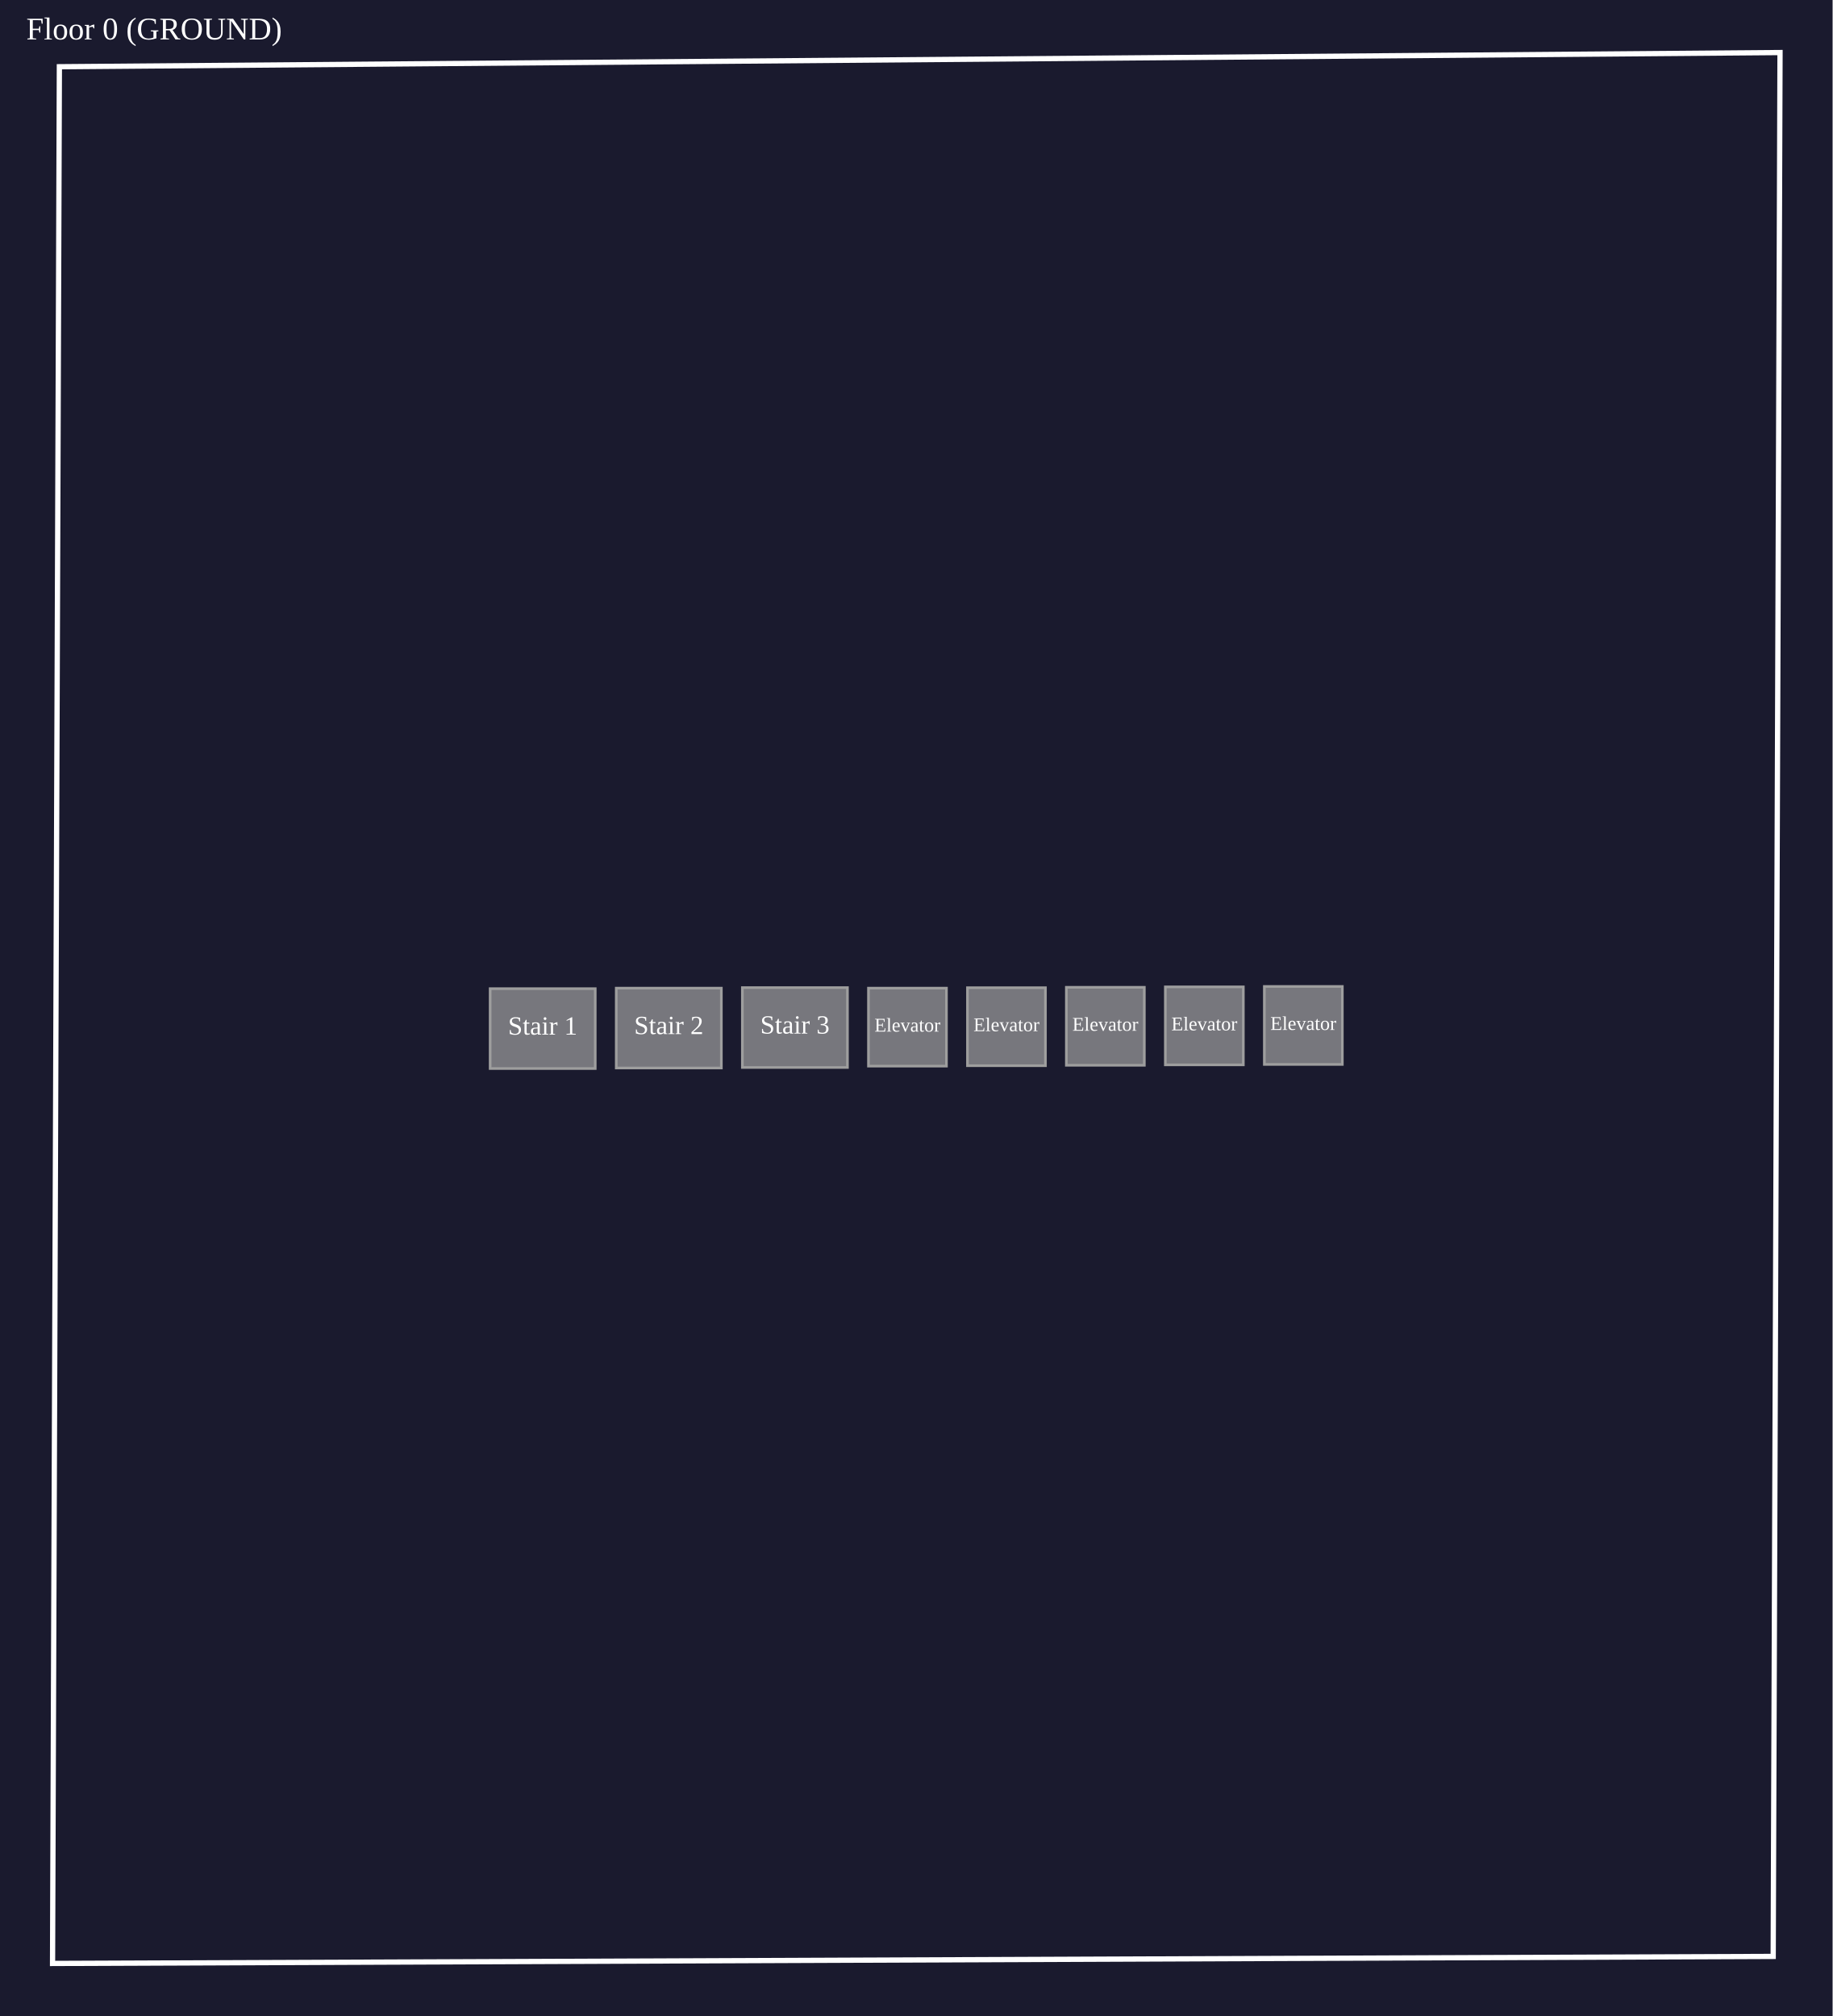
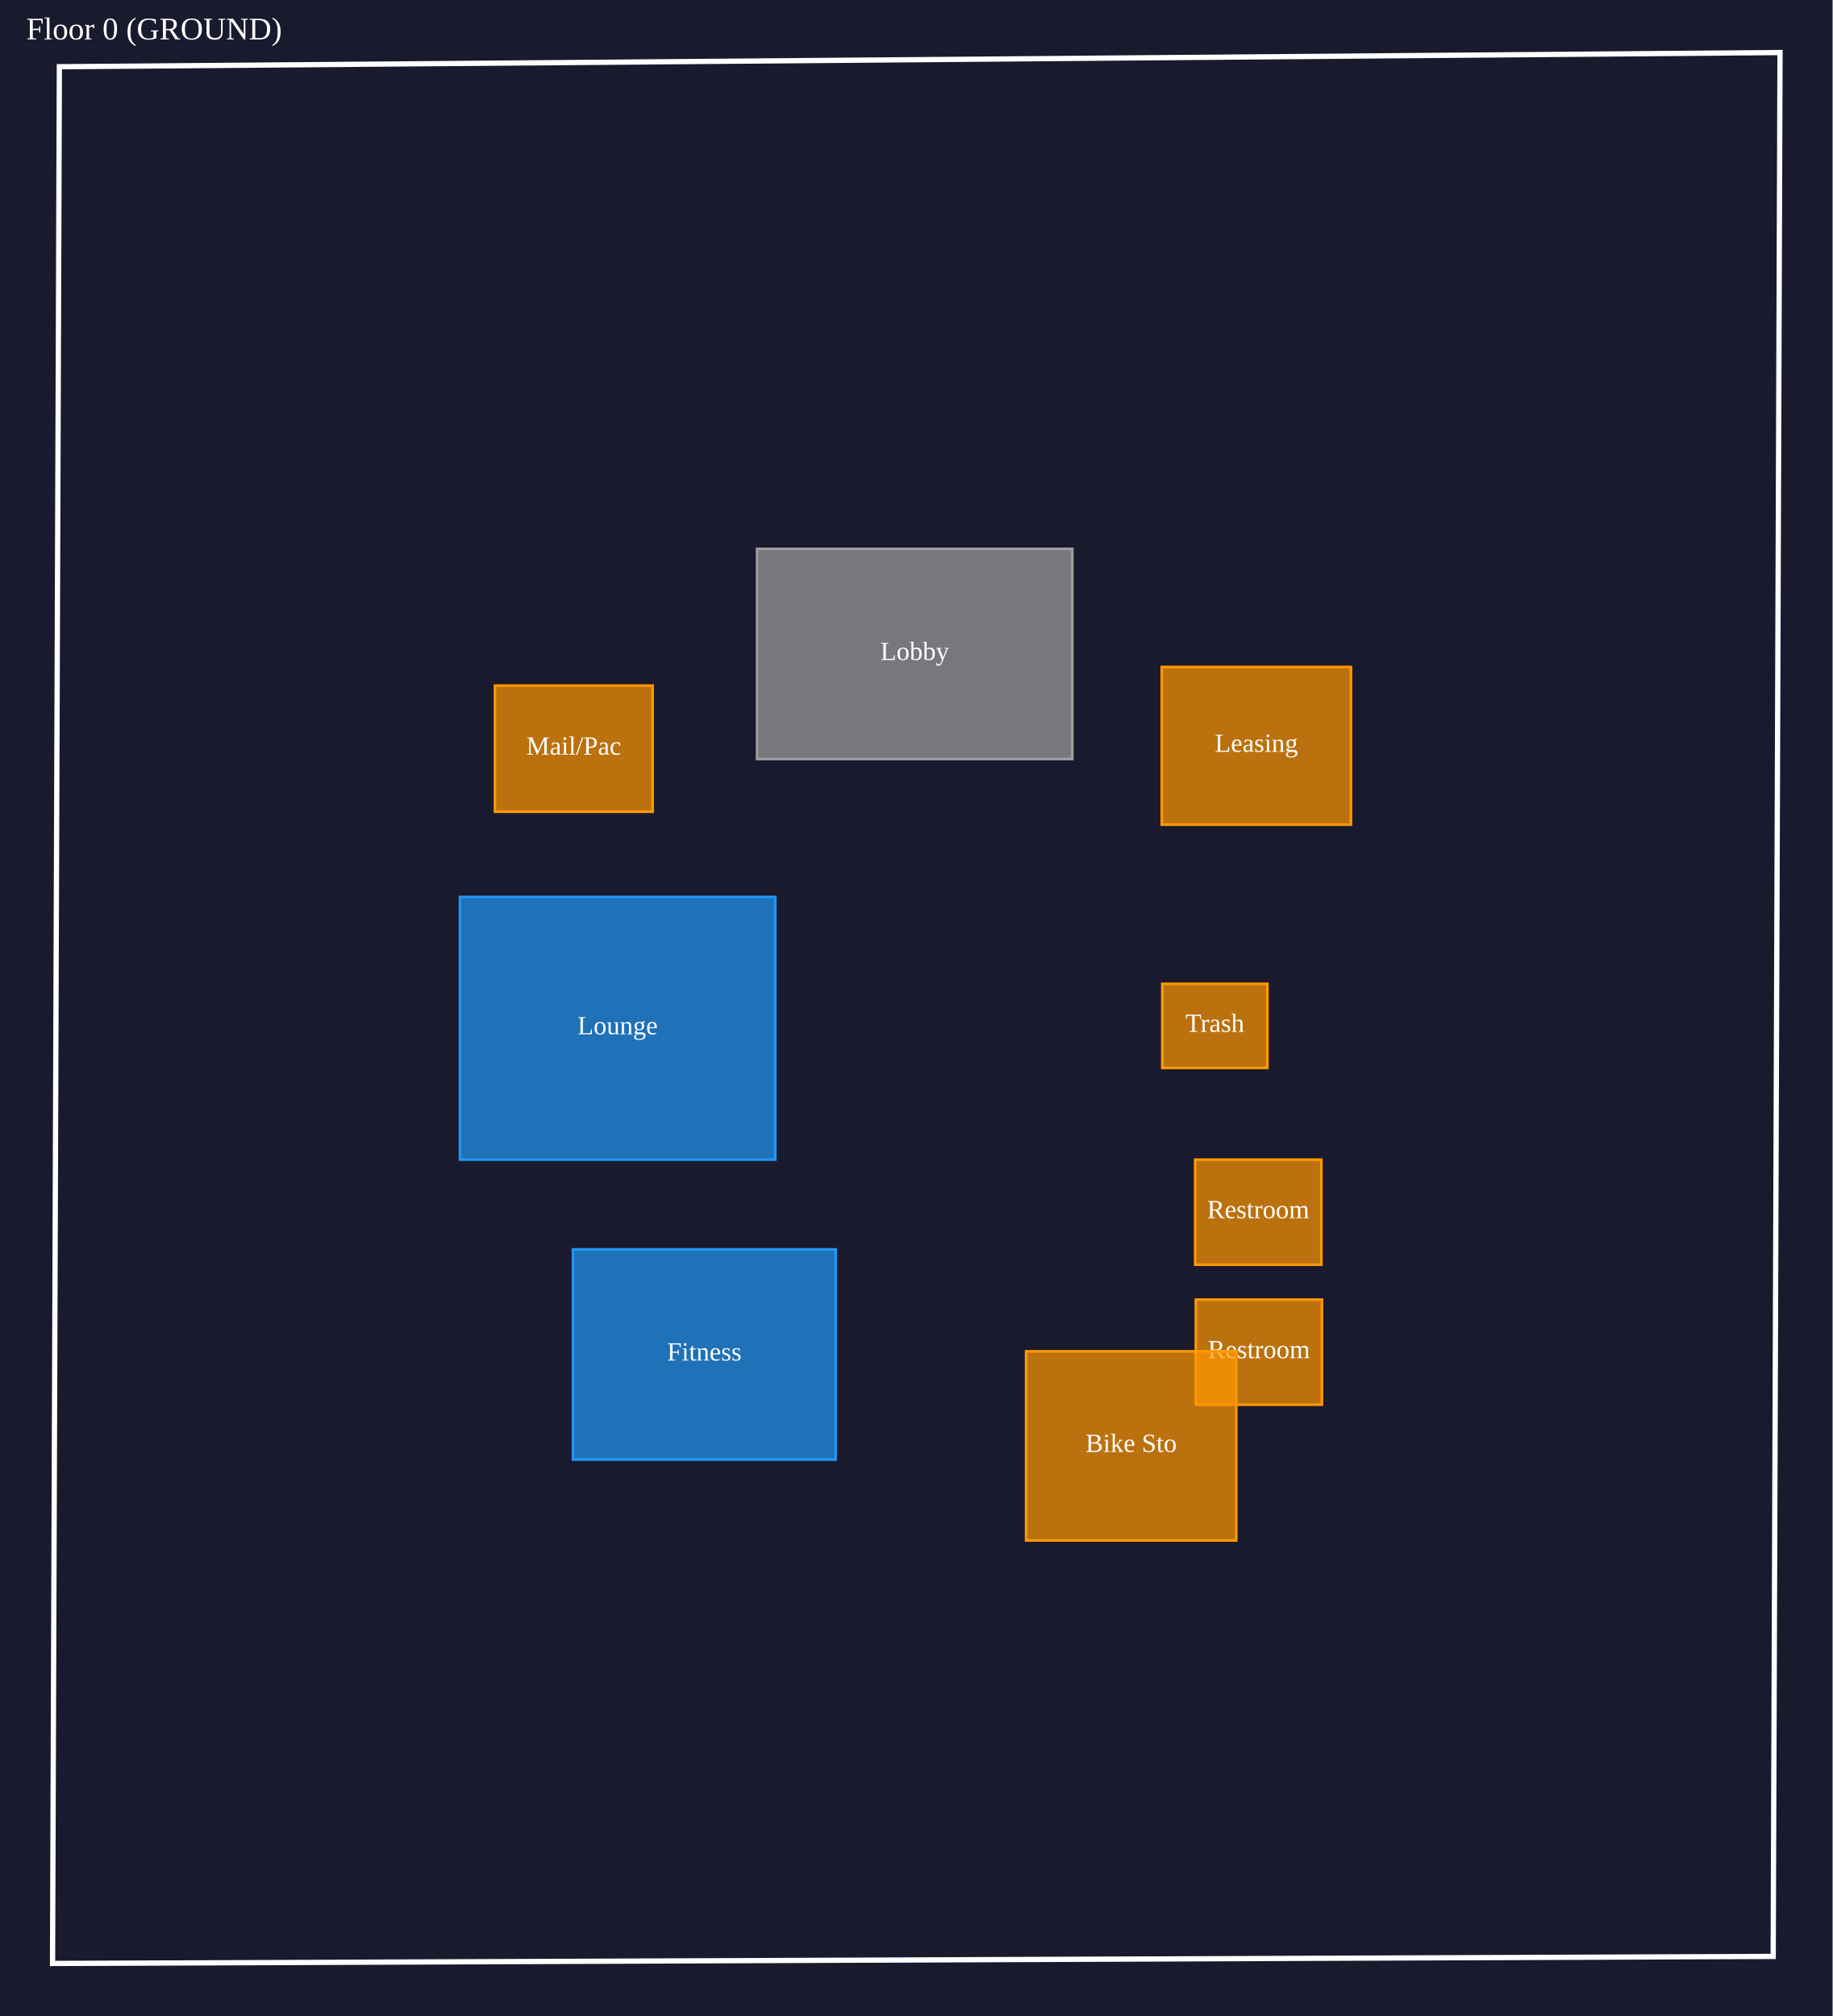
<svg xmlns="http://www.w3.org/2000/svg" width="697.52" height="767.36" viewBox="0 0 697.52 767.36">
  <rect width="100%" height="100%" fill="#1a1a2e" />
  <path d="M 22.6 25.4 L 20 747.36 L 674.92 744.68 L 677.52 20 Z" fill="none" stroke="#fff" stroke-width="2" />
-   <rect x="186.56" y="376.32" width="40" height="30.4" fill="#9E9E9E" fill-opacity="0.7" stroke="#9E9E9E" stroke-width="1" />
-   <text x="206.56" y="391.52" font-size="10" fill="white" text-anchor="middle" dominant-baseline="middle">Stair 1</text>
-   <rect x="234.56" y="376.12" width="40" height="30.4" fill="#9E9E9E" fill-opacity="0.7" stroke="#9E9E9E" stroke-width="1" />
-   <text x="254.56" y="391.32" font-size="10" fill="white" text-anchor="middle" dominant-baseline="middle">Stair 2</text>
-   <rect x="282.56" y="375.92" width="40" height="30.4" fill="#9E9E9E" fill-opacity="0.7" stroke="#9E9E9E" stroke-width="1" />
-   <text x="302.56" y="391.12" font-size="10" fill="white" text-anchor="middle" dominant-baseline="middle">Stair 3</text>
-   <rect x="330.56" y="376.12" width="29.68" height="29.68" fill="#9E9E9E" fill-opacity="0.7" stroke="#9E9E9E" stroke-width="1" />
-   <text x="345.4" y="390.96" font-size="7.42" fill="white" text-anchor="middle" dominant-baseline="middle">Elevator</text>
-   <rect x="368.24" y="375.96" width="29.68" height="29.68" fill="#9E9E9E" fill-opacity="0.7" stroke="#9E9E9E" stroke-width="1" />
-   <text x="383.08" y="390.8" font-size="7.42" fill="white" text-anchor="middle" dominant-baseline="middle">Elevator</text>
-   <rect x="405.88" y="375.8" width="29.68" height="29.68" fill="#9E9E9E" fill-opacity="0.7" stroke="#9E9E9E" stroke-width="1" />
-   <text x="420.72" y="390.64" font-size="7.42" fill="white" text-anchor="middle" dominant-baseline="middle">Elevator</text>
-   <rect x="443.56" y="375.64" width="29.68" height="29.68" fill="#9E9E9E" fill-opacity="0.7" stroke="#9E9E9E" stroke-width="1" />
-   <text x="458.4" y="390.48" font-size="7.42" fill="white" text-anchor="middle" dominant-baseline="middle">Elevator</text>
-   <rect x="481.24" y="375.48" width="29.68" height="29.68" fill="#9E9E9E" fill-opacity="0.7" stroke="#9E9E9E" stroke-width="1" />
-   <text x="496.08" y="390.32" font-size="7.42" fill="white" text-anchor="middle" dominant-baseline="middle">Elevator</text>
+   <rect x="288.16" y="208.92" width="120" height="80" fill="#9E9E9E" fill-opacity="0.7" stroke="#9E9E9E" stroke-width="1" />
+   <text x="348.16" y="248.92" font-size="10" fill="white" text-anchor="middle" dominant-baseline="middle">Lobby</text>
+   <rect x="442.2" y="253.88" width="72" height="60" fill="#FF9800" fill-opacity="0.7" stroke="#FF9800" stroke-width="1" />
+   <text x="478.2" y="283.88" font-size="10" fill="white" text-anchor="middle" dominant-baseline="middle">Leasing</text>
+   <rect x="188.4" y="260.96" width="60" height="48" fill="#FF9800" fill-opacity="0.7" stroke="#FF9800" stroke-width="1" />
+   <text x="218.4" y="284.96" font-size="10" fill="white" text-anchor="middle" dominant-baseline="middle">Mail/Pac</text>
+   <rect x="175.08" y="341.4" width="120" height="100" fill="#2196F3" fill-opacity="0.7" stroke="#2196F3" stroke-width="1" />
+   <text x="235.08" y="391.4" font-size="10" fill="white" text-anchor="middle" dominant-baseline="middle">Lounge</text>
+   <rect x="218.08" y="475.56" width="100" height="80" fill="#2196F3" fill-opacity="0.7" stroke="#2196F3" stroke-width="1" />
+   <text x="268.08" y="515.56" font-size="10" fill="white" text-anchor="middle" dominant-baseline="middle">Fitness</text>
+   <rect x="454.92" y="441.4" width="48" height="40" fill="#FF9800" fill-opacity="0.7" stroke="#FF9800" stroke-width="1" />
+   <text x="478.92" y="461.4" font-size="10" fill="white" text-anchor="middle" dominant-baseline="middle">Restroom</text>
+   <rect x="455.16" y="494.68" width="48" height="40" fill="#FF9800" fill-opacity="0.7" stroke="#FF9800" stroke-width="1" />
+   <text x="479.16" y="514.68" font-size="10" fill="white" text-anchor="middle" dominant-baseline="middle">Restroom</text>
+   <rect x="442.4" y="374.48" width="40" height="32" fill="#FF9800" fill-opacity="0.7" stroke="#FF9800" stroke-width="1" />
+   <text x="462.4" y="390.48" font-size="10" fill="white" text-anchor="middle" dominant-baseline="middle">Trash</text>
+   <rect x="390.56" y="514.36" width="80" height="72" fill="#FF9800" fill-opacity="0.7" stroke="#FF9800" stroke-width="1" />
+   <text x="430.56" y="550.36" font-size="10" fill="white" text-anchor="middle" dominant-baseline="middle">Bike Sto</text>
  <text x="10" y="15" font-size="12" fill="white">Floor 0 (GROUND)</text>
</svg>
